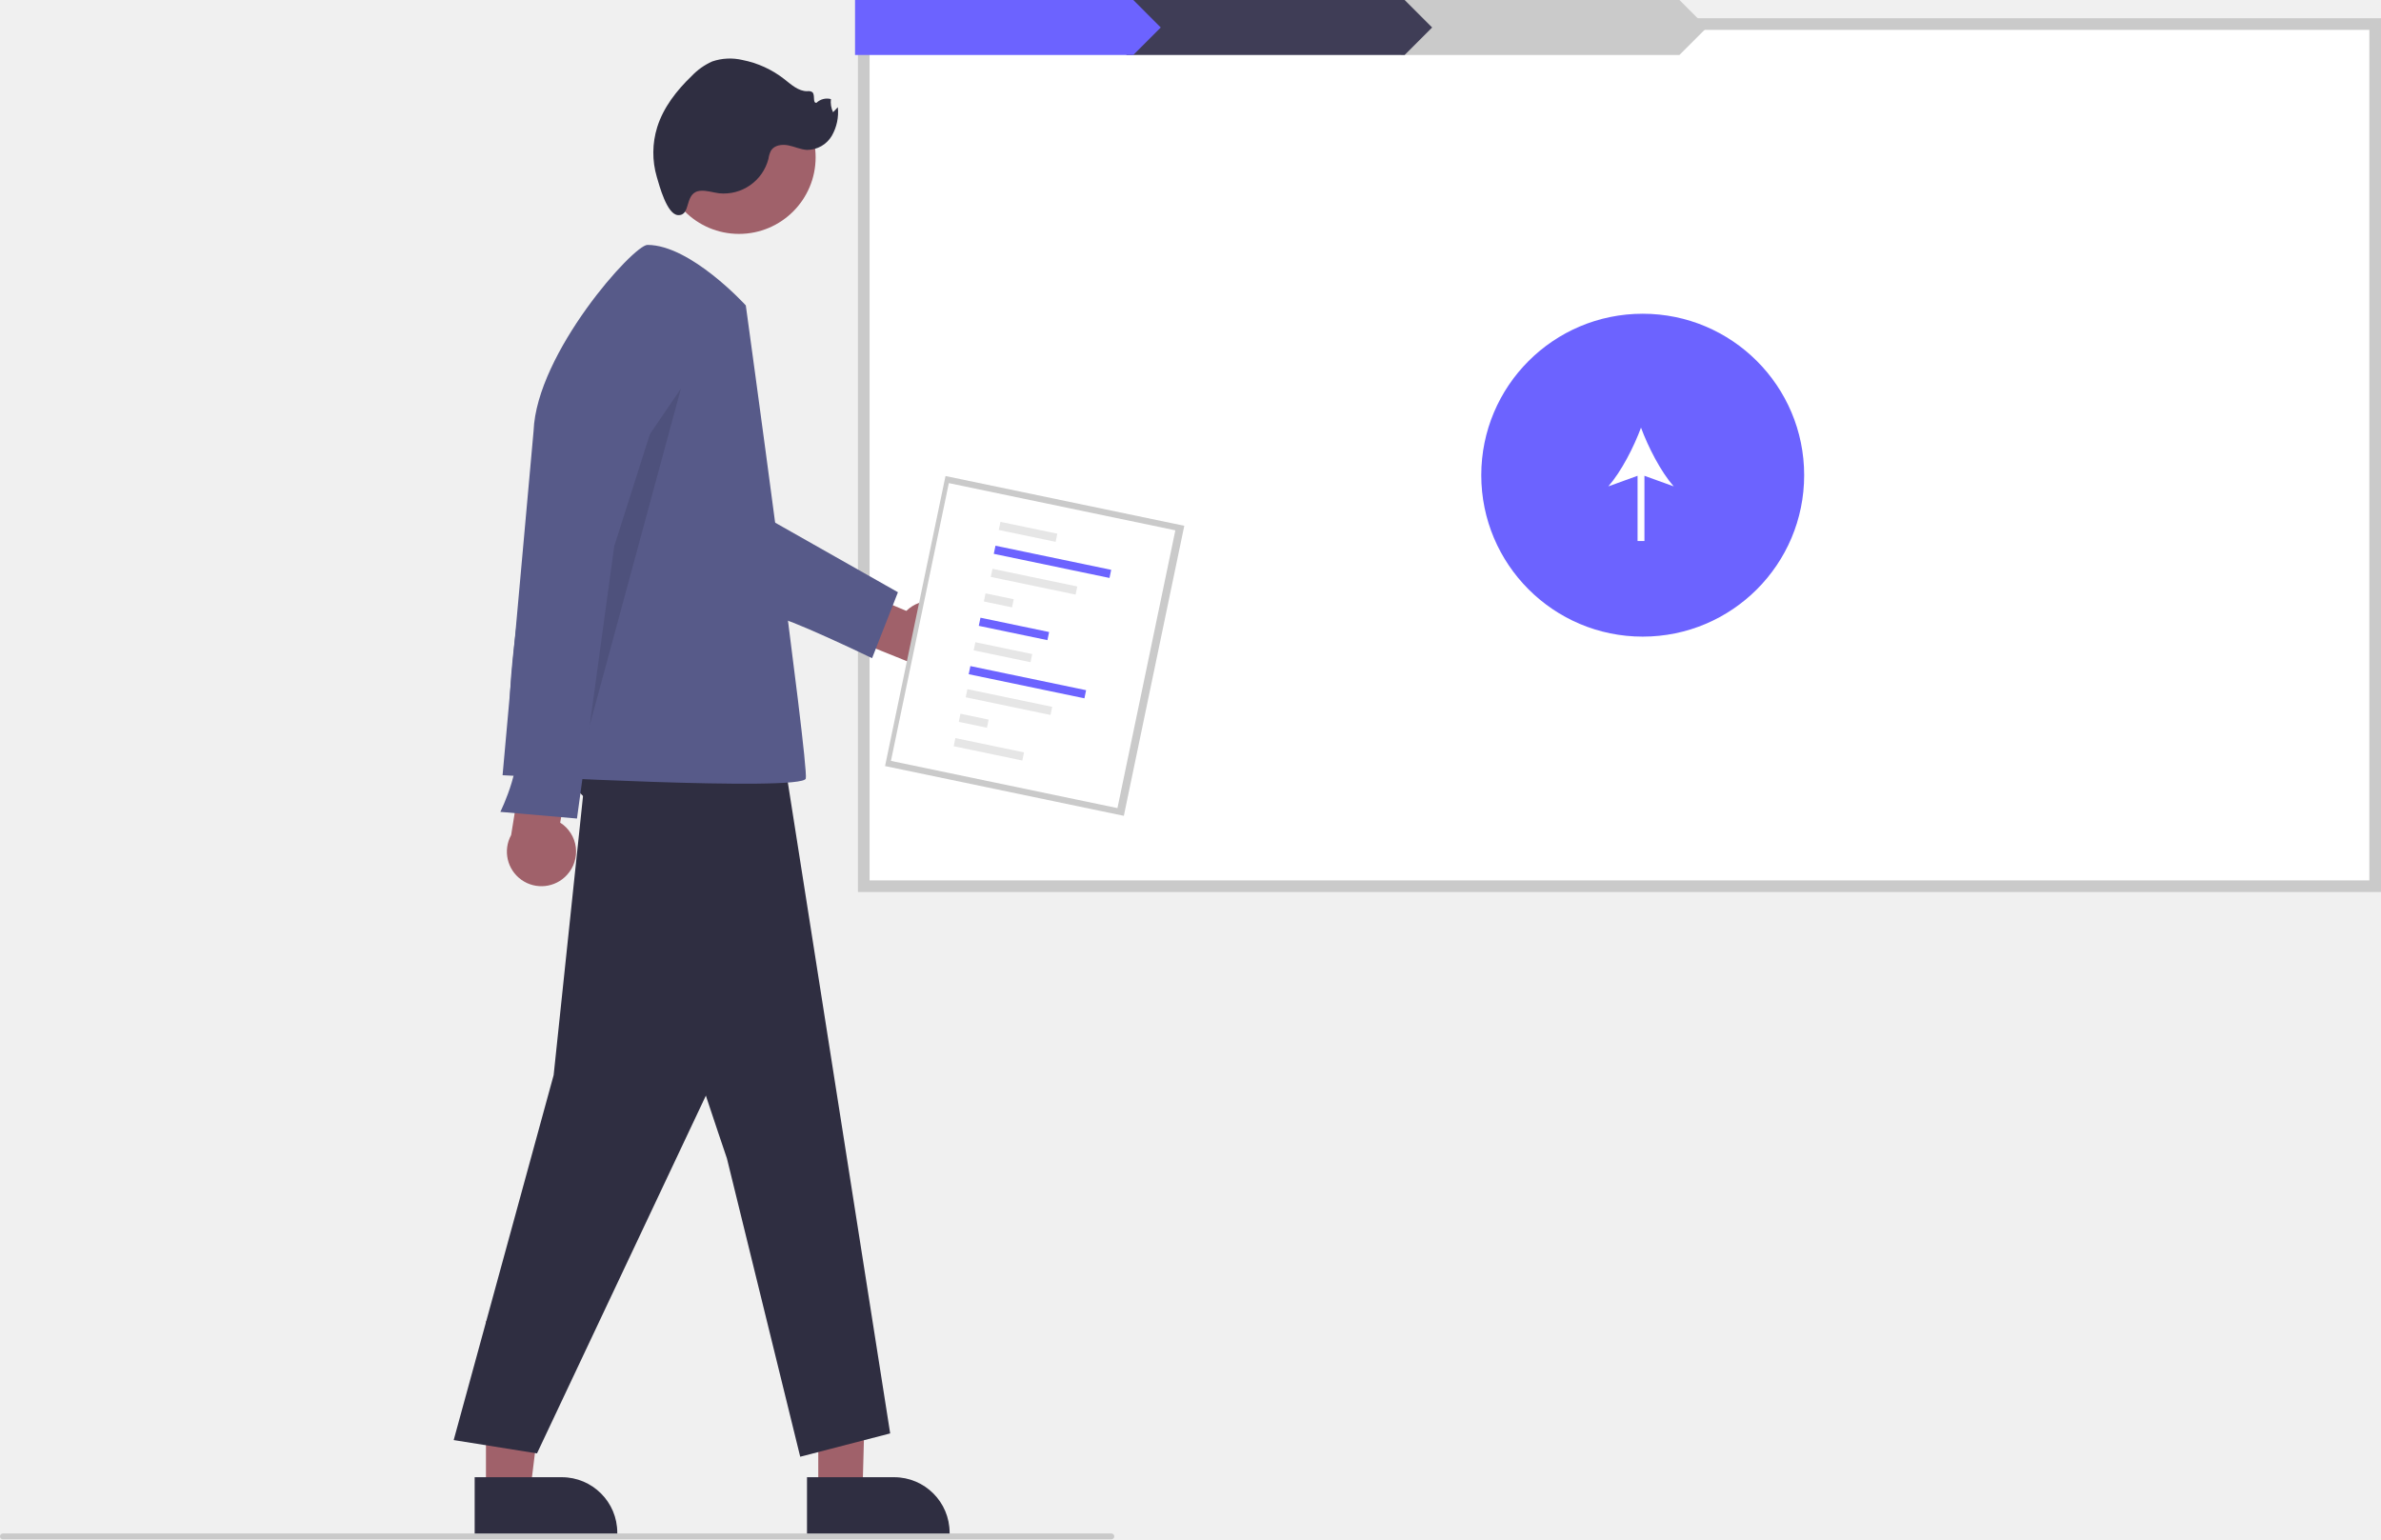
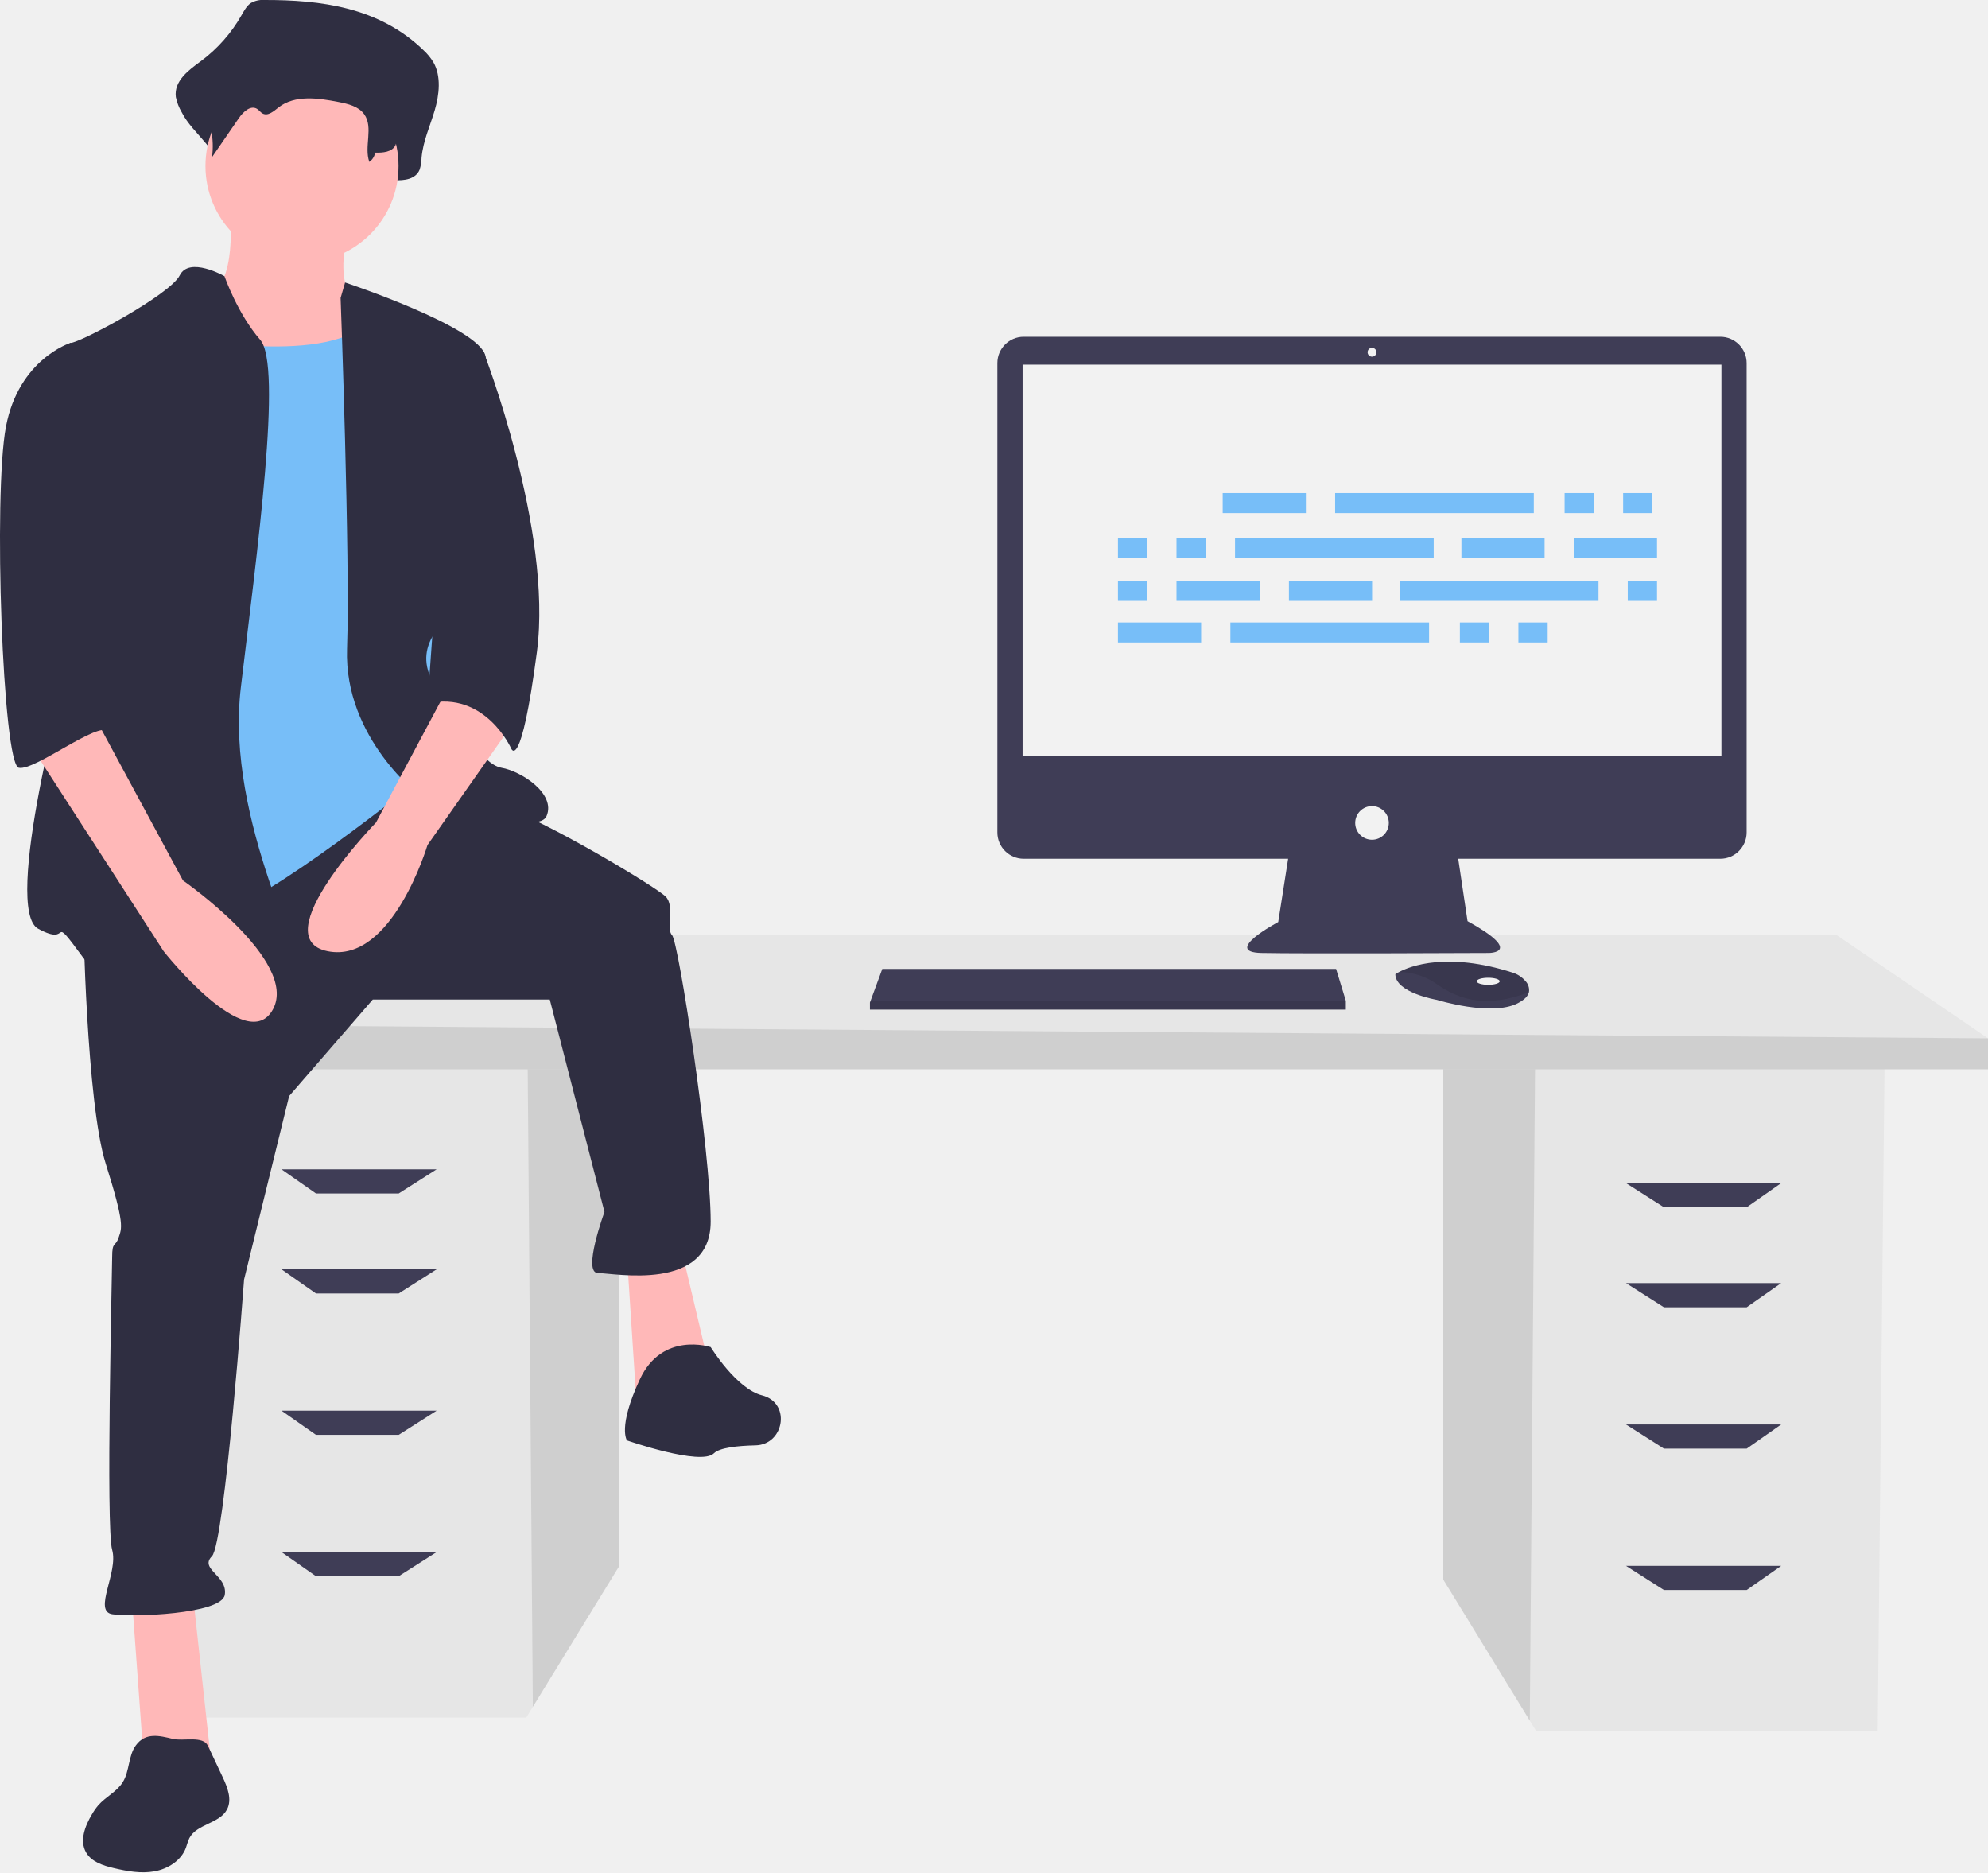
- <svg xmlns="http://www.w3.org/2000/svg" data-name="Layer 1" width="818.406" height="529.105" viewBox="0 0 818.406 529.105">
-   <path d="M1007.203,490.067h-519.506V193.712h519.506Z" transform="translate(-190.7972 -185.4475)" fill="#fff" />
-   <path d="M1009.203,492.067H485.697v-300.355h523.506Zm-519.506-4h515.506v-292.355H489.697Z" transform="translate(-190.7972 -185.4475)" fill="#cacaca" />
-   <circle cx="564.641" cy="163.335" r="55.493" fill="#6c63ff" />
-   <path d="M766.079,352.627c-4.497-5.157-8.742-13.478-11.23-20.184-2.486,6.706-6.731,15.026-11.228,20.184l10.047-3.635v22.414h2.361V348.992Z" transform="translate(-190.7972 -185.4475)" fill="#fff" />
-   <polygon points="577.272 18.891 481.63 18.891 481.63 0 577.272 0 586.712 9.446 577.272 18.891" fill="#cacaca" />
-   <polygon points="482.815 18.891 387.175 18.891 387.175 0 482.815 0 492.257 9.446 482.815 18.891" fill="#3f3d56" />
-   <polygon points="389.541 18.891 293.899 18.891 293.899 0 389.541 0 398.982 9.446 389.541 18.891" fill="#6c63ff" />
-   <path d="M207.567,712.818l.295-1.321c.065-.29,6.752-29.206,28.804-45.391,22.052-16.185,51.642-13.895,51.938-13.87l1.349.114-.295,1.32c-.065.29-6.752,29.205-28.804,45.391-22.052,16.185-51.642,13.895-51.938,13.87Zm30.496-44.807c-18.645,13.684-25.953,36.816-27.546,42.641,6.036.223,30.312.177,48.939-13.495,18.624-13.67,25.948-36.813,27.546-42.641C280.963,654.293,256.689,654.34,238.064,668.011Z" transform="translate(-190.7972 -185.4475)" fill="#f0f0f0" />
-   <path d="M246.402,674.766c-10.678,25.047-37.05,37.799-37.05,37.799s-9.059-27.857,1.619-52.904,37.05-37.799,37.05-37.799S257.08,649.719,246.402,674.766Z" transform="translate(-190.7972 -185.4475)" fill="#f0f0f0" />
-   <path d="M520.363,397.115a11.811,11.811,0,0,0-18.032-1.69l-24.888-10.444L467.407,398.557,502.761,412.812a11.875,11.875,0,0,0,17.602-15.698Z" transform="translate(-190.7972 -185.4475)" fill="#a0616a" />
-   <polygon points="281.261 512.726 296.464 512.725 297.94 458.653 281.258 454.085 281.261 512.726" fill="#a0616a" />
-   <path d="M468.18,693.21l29.941-.001h.001a19.082,19.082,0,0,1,19.081,19.08v.62l-49.022.002Z" transform="translate(-190.7972 -185.4475)" fill="#2f2e41" />
-   <polygon points="167.032 512.726 182.235 512.725 189.468 454.084 167.029 454.085 167.032 512.726" fill="#a0616a" />
-   <path d="M353.951,693.21l29.941-.001h.001a19.082,19.082,0,0,1,19.081,19.08v.62l-49.022.002Z" transform="translate(-190.7972 -185.4475)" fill="#2f2e41" />
-   <path d="M449.203,360.553l50.238,28.466L490.551,411.687s-30.952-14.916-32.986-13.862S449.203,360.553,449.203,360.553Z" transform="translate(-190.7972 -185.4475)" fill="#575a89" />
-   <path d="M392.553,446.189,381.1,554.992,346.741,680.444l28.632,4.581,82.461-174.7-14.889-93.914L417.749,407.249Z" transform="translate(-190.7972 -185.4475)" fill="#2f2e41" />
-   <path d="M374.228,445.044s28.636,16.823,37.975,49.509c10,35,28.452,89.072,28.452,89.072l25.196,102.546,30.923-8.017L460.125,445.044l-30.923-26.342L389.117,414.121Z" transform="translate(-190.7972 -185.4475)" fill="#2f2e41" />
-   <circle cx="254.008" cy="54.059" r="26.342" fill="#a0616a" />
-   <path d="M447.149,290.429s-18.915-20.8-33.804-20.8c-4.786,0-38.096,37.116-39.143,63.924L363.543,451.915s103.076,5.726,104.222,1.145S447.149,290.429,447.149,290.429Z" transform="translate(-190.7972 -185.4475)" fill="#575a89" />
-   <path d="M431.682,251.021c2.113-.126,4.176.588,6.274.867a15.881,15.881,0,0,0,16.974-11.84,9.084,9.084,0,0,1,.868-2.829c1.155-1.886,3.787-2.246,5.956-1.812s4.225,1.449,6.434,1.565a9.852,9.852,0,0,0,8.503-4.812,16.319,16.319,0,0,0,2.087-9.856l-1.635,1.716a8.305,8.305,0,0,1-.74-4.514,5.238,5.238,0,0,0-4.961,1.27c-1.442.153-.354-2.674-1.425-3.651a2.478,2.478,0,0,0-1.743-.326c-3.067.03-5.548-2.316-7.966-4.205a33.848,33.848,0,0,0-14.296-6.521,18.808,18.808,0,0,0-10.431.506,22.282,22.282,0,0,0-7.044,4.997c-5.142,4.945-9.696,10.755-11.835,17.561a29.562,29.562,0,0,0-.142,17.142c.862,2.91,3.46,12.874,7.263,13.106C428.603,259.673,425.734,251.376,431.682,251.021Z" transform="translate(-190.7972 -185.4475)" fill="#2f2e41" />
-   <polygon points="234.047 133.571 207.073 173.132 198.447 265.027 234.047 133.571" opacity="0.1" style="isolation:isolate" />
-   <path d="M385.696,486.169a11.811,11.811,0,0,0-2.349-17.958l4.667-26.584L372.55,434.851l-6.063,37.634a11.875,11.875,0,0,0,19.209,13.684Z" transform="translate(-190.7972 -185.4475)" fill="#a0616a" />
-   <path d="M400.4,281.813l-27.553,89.383s-10.233,56.958-5.652,66.12-4.419,27.196-4.419,27.196l26.342,2.291,12.806-93.607L424.621,301.882S433.613,276.087,400.4,281.813Z" transform="translate(-190.7972 -185.4475)" fill="#575a89" />
-   <rect id="e8310426-6c31-4dda-9e6e-1765924c3d10" data-name="Rectangle 25-2" x="495.518" y="365.553" width="101.84" height="83.84" transform="translate(-154.7514 673.8303) rotate(-78.2271)" fill="#cacaca" />
-   <rect id="bd122e35-a1c1-49ee-8743-926b8ce798e5" data-name="Rectangle 25-3" x="497.149" y="367.598" width="97.531" height="79.531" transform="translate(-155.0618 673.2306) rotate(-78.2271)" fill="#fff" />
-   <g id="b64708cb-dce5-48be-ac10-94f92b9c889b" data-name="Group 22">
-     <rect id="e09379fd-2478-48f1-b81f-f54c4e3c9c7a" data-name="Rectangle 28" x="542.732" y="358.276" width="2.853" height="19.965" transform="translate(-118.1769 640.3857) rotate(-78.2271)" fill="#e6e6e6" />
-     <rect id="b4bf12c6-107b-4d74-a31b-e84a4ab6c7a8" data-name="Rectangle 29" x="551.136" y="358.254" width="2.853" height="40.626" transform="translate(-121.5798 656.8185) rotate(-78.2271)" fill="#6c63ff" />
-     <rect id="bbdf33c8-f624-40e0-a78f-3d0040dad156" data-name="Rectangle 30" x="544.795" y="370.506" width="2.853" height="29.779" transform="translate(-133.3111 656.046) rotate(-78.2271)" fill="#e6e6e6" />
-     <rect id="b44a9e07-be4b-414d-8ba3-c4e4a982d953" data-name="Rectangle 31" x="532.678" y="386.865" width="2.853" height="9.893" transform="translate(-149.237 649.2915) rotate(-78.2271)" fill="#e6e6e6" />
-     <rect id="f17ee27a-91b7-41cc-9a5a-26a98e12cdc2" data-name="Rectangle 32" x="537.887" y="389.583" width="2.853" height="24.097" transform="translate(-154.7044 662.2064) rotate(-78.2271)" fill="#6c63ff" />
-     <rect id="f9a19cfe-d4ee-44fa-ab4d-3d6547ba1e46" data-name="Rectangle 38" x="534.109" y="399.65" width="2.853" height="19.965" transform="translate(-165.5447 664.8766) rotate(-78.2271)" fill="#e6e6e6" />
-     <rect id="b9542e79-7d8c-492f-96e6-2c189a246911" data-name="Rectangle 39" x="542.513" y="399.628" width="2.853" height="40.626" transform="translate(-168.9471 681.3091) rotate(-78.2271)" fill="#6c63ff" />
-     <rect id="f3fa939e-a9e2-4fac-b505-074c9ee61dc4" data-name="Rectangle 40" x="536.172" y="411.88" width="2.853" height="29.779" transform="translate(-180.6783 680.5367) rotate(-78.2271)" fill="#e6e6e6" />
-     <rect id="a1de6102-8b84-4497-ba07-467d8fb2348b" data-name="Rectangle 41" x="524.055" y="428.24" width="2.853" height="9.893" transform="translate(-196.6047 673.7824) rotate(-78.2271)" fill="#e6e6e6" />
-     <rect id="be3007b6-c1ef-41ba-b96c-a7356ec98b0f" data-name="Rectangle 42" x="529.263" y="430.957" width="2.853" height="24.097" transform="translate(-202.0722 686.6973) rotate(-78.2271)" fill="#e6e6e6" />
+ <svg xmlns="http://www.w3.org/2000/svg" data-name="Layer 1" width="711.188" height="669.683" viewBox="0 0 711.188 669.683">
+   <polygon points="516.326 380.018 516.326 565.013 547.27 615.443 549.625 619.279 671.722 619.279 674.189 380.018 516.326 380.018" fill="#e6e6e6" />
+   <polygon points="516.326 380.018 516.326 565.013 547.27 615.443 549.169 380.018 516.326 380.018" opacity="0.1" />
+   <polygon points="221.566 375.084 221.566 560.08 190.622 610.51 188.267 614.345 66.17 614.345 63.703 375.084 221.566 375.084" fill="#e6e6e6" />
+   <polygon points="221.566 375.084 221.566 560.08 190.622 610.51 188.723 375.084 221.566 375.084" opacity="0.1" />
+   <polygon points="711.188 371.385 711.188 382.484 47.67 382.484 47.67 366.451 109.335 334.385 656.923 334.385 711.188 371.385" fill="#e6e6e6" />
+   <polygon points="711.188 371.385 711.188 382.484 47.67 382.484 47.67 366.451 711.188 371.385" opacity="0.1" />
+   <polygon points="142.635 426.883 113.035 426.883 100.702 418.25 156.201 418.25 142.635 426.883" fill="#3f3d56" />
+   <polygon points="142.635 462.649 113.035 462.649 100.702 454.016 156.201 454.016 142.635 462.649" fill="#3f3d56" />
+   <polygon points="142.635 513.215 113.035 513.215 100.702 504.581 156.201 504.581 142.635 513.215" fill="#3f3d56" />
+   <polygon points="142.635 563.78 113.035 563.78 100.702 555.147 156.201 555.147 142.635 563.78" fill="#3f3d56" />
+   <polygon points="595.257 431.816 624.857 431.816 637.19 423.183 581.691 423.183 595.257 431.816" fill="#3f3d56" />
+   <polygon points="595.257 467.582 624.857 467.582 637.19 458.949 581.691 458.949 595.257 467.582" fill="#3f3d56" />
+   <polygon points="595.257 518.148 624.857 518.148 637.19 509.515 581.691 509.515 595.257 518.148" fill="#3f3d56" />
+   <polygon points="595.257 568.713 624.857 568.713 637.19 560.08 581.691 560.08 595.257 568.713" fill="#3f3d56" />
+   <path d="M859.82,235.615H610.634a9.423,9.423,0,0,0-9.424,9.424V412.897a9.423,9.423,0,0,0,9.424,9.424h94.593l-3.544,22.626s-20.253,10.759-6.013,11.076,81.328,0,81.328,0,12.974,0-7.595-11.392l-3.334-22.31h93.75a9.423,9.423,0,0,0,9.424-9.424V245.039A9.423,9.423,0,0,0,859.82,235.615Z" transform="translate(-244.406 -115.1587)" fill="#3f3d56" />
+   <rect x="365.823" y="130.424" width="249.996" height="139.871" fill="#f2f2f2" />
+   <circle cx="490.821" cy="125.994" r="1.582" fill="#f2f2f2" />
+   <circle cx="490.821" cy="294.346" r="6.013" fill="#f2f2f2" />
+   <polygon points="481.452 357.952 481.452 361.117 311.202 361.117 311.202 358.585 311.436 357.952 315.632 346.56 477.971 346.56 481.452 357.952" fill="#3f3d56" />
+   <path d="M791.376,470.013c-.31,1.326-1.481,2.725-4.127,4.047-9.493,4.747-28.797-1.266-28.797-1.266s-14.873-2.532-14.873-9.177a11.866,11.866,0,0,1,1.304-.775c3.991-2.112,17.225-7.322,40.691.221a9.786,9.786,0,0,1,4.46,2.923A4.667,4.667,0,0,1,791.376,470.013Z" transform="translate(-244.406 -115.1587)" fill="#3f3d56" />
+   <path d="M791.376,470.013c-11.62,4.452-21.977,4.785-32.607-2.598a23.343,23.343,0,0,0-13.886-4.573c3.991-2.112,17.225-7.322,40.691.221a9.786,9.786,0,0,1,4.46,2.923A4.667,4.667,0,0,1,791.376,470.013Z" transform="translate(-244.406 -115.1587)" opacity="0.1" />
+   <ellipse cx="532.4" cy="350.99" rx="4.114" ry="1.266" fill="#f2f2f2" />
+   <polygon points="481.452 357.952 481.452 361.117 311.202 361.117 311.202 358.585 311.436 357.952 481.452 357.952" opacity="0.1" />
+   <path d="M339.068,115.159a8.554,8.554,0,0,0-4.961,1.108c-1.476,1.011-2.406,2.782-3.356,4.429a52.986,52.986,0,0,1-14.434,16.305c-4.289,3.142-9.742,7.06-9.008,12.853a17.372,17.372,0,0,0,2.091,5.426c3.957,7.987,14.754,14.159,13.692,23.273,3.931-6.581-1.327-9.835,2.604-16.416,1.872-3.134,5.124-6.672,7.951-4.704.946.659,1.568,1.841,2.553,2.419,2.351,1.38,4.853-1.258,6.934-3.126,7.177-6.443,17.383-4.755,26.314-2.747,4.216.948,8.847,2.191,11.34,6.221,3.277,5.298-3.113,11.02-4.728,17.01a3.264,3.264,0,0,0,3.503,4.062c2.68-.264,5.854-.481,6.013-1.657,3.372.12,7.503-.262,8.947-3.772a14.762,14.762,0,0,0,.693-4.293c.53-5.897,3.033-11.277,4.691-16.89s2.379-12.191-.419-17.167a19.864,19.864,0,0,0-3.666-4.456C379.94,117.67,359.063,115.136,339.068,115.159Z" transform="translate(-244.406 -115.1587)" fill="#2f2e41" />
+   <path d="M326.544,190.064s3.453,28.778-9.209,31.081,11.511,41.441,11.511,41.441l57.557,6.907-13.814-46.045s-9.209-3.453-3.453-26.476S326.544,190.064,326.544,190.064Z" transform="translate(-244.406 -115.1587)" fill="#ffb8b8" />
+   <polygon points="47.028 569.318 51.633 632.631 75.806 632.631 68.9 569.318 47.028 569.318" fill="#ffb8b8" />
+   <polygon points="224.303 449.6 227.756 502.552 254.233 491.041 243.872 447.298 224.303 449.6" fill="#ffb8b8" />
+   <path d="M274.167,442.738s1.151,66.766,8.058,88.637,5.756,23.023,4.605,26.476-2.302,1.151-2.302,6.907-2.302,96.695,0,104.753-6.907,21.872,0,23.023,39.139,0,40.29-6.907-9.209-9.209-4.605-13.814,11.511-98.998,11.511-98.998l16.116-65.615,29.93-34.534H441.082l19.569,75.975s-8.058,21.872-2.302,21.872,40.29,6.907,40.29-18.418S487.127,451.947,484.825,449.645s1.151-10.36-2.302-13.814-43.743-27.627-58.708-32.232S387.857,393.515,387.857,393.515Z" transform="translate(-244.406 -115.1587)" fill="#2f2e41" />
+   <path d="M498.639,596.991s-17.267-5.756-25.325,11.511-4.605,21.872-4.605,21.872,26.476,9.209,31.081,4.605c2.003-2.003,8.365-2.699,14.913-2.846,9.973-.224,12.626-14.333,3.207-17.619q-.421-.147-.853-.255C507.848,611.955,498.639,596.991,498.639,596.991Z" transform="translate(-244.406 -115.1587)" fill="#2f2e41" />
+   <circle cx="108.038" cy="59.365" r="34.534" fill="#ffb8b8" />
+   <path d="M307.55,235.534s56.406,11.511,70.219-6.907,19.569,51.801,19.569,51.801l6.907,73.673-10.36,40.29s-54.103,43.743-71.37,47.197-43.743,5.756-43.743,5.756,8.058-127.776,8.058-130.078S307.55,235.534,307.55,235.534Z" transform="translate(-244.406 -115.1587)" fill="#77bef8" />
+   <path d="M324.704,213.945s-12.55-7.189-16.003-.282S273.016,237.836,269.562,237.836s6.907,95.544,2.302,107.056S245.389,440.436,258.051,447.343s3.453-6.907,16.116,10.36,74.824,17.267,78.277,10.36-27.627-58.708-21.872-107.056,14.965-115.114,6.907-124.323S324.704,213.945,324.704,213.945Z" transform="translate(-244.406 -115.1587)" fill="#2f2e41" />
+   <path d="M366.258,221.72l1.603-5.518s47.895,15.878,50.198,26.238,1.151,82.882-6.907,88.637-19.569,14.965-11.511,28.778,17.267,28.778,24.174,29.93,19.569,9.209,16.116,17.267-44.894-6.907-44.894-6.907-27.627-20.72-26.476-52.952S366.258,221.72,366.258,221.72Z" transform="translate(-244.406 -115.1587)" fill="#2f2e41" />
+   <path d="M406.548,357.554l-27.627,51.801s-40.29,41.441-17.267,46.045,35.685-37.987,35.685-37.987l29.93-42.592Z" transform="translate(-244.406 -115.1587)" fill="#ffb8b8" />
+   <path d="M340.75,124.195a7.838,7.838,0,0,0-4.039.783,9.413,9.413,0,0,0-2.732,3.131,39.773,39.773,0,0,1-11.75,11.524c-3.491,2.221-7.93,4.99-7.333,9.084a11.359,11.359,0,0,0,1.702,3.835,30.163,30.163,0,0,1,3.665,18.801l9.6-13.954c1.524-2.215,4.171-4.715,6.472-3.324.77.466,1.276,1.301,2.078,1.71,1.914.975,3.95-.889,5.644-2.21,5.842-4.554,14.15-3.361,21.421-1.942,3.432.67,7.202,1.549,9.231,4.397,3.372,4.733-.149,11.572,1.819,17.04a5.023,5.023,0,0,0,2.079-3.317c2.745.085,6.107-.185,7.283-2.666a9.188,9.188,0,0,0,.564-3.034c.432-4.168,2.469-7.971,3.819-11.938s1.937-8.616-.341-12.133a14.681,14.681,0,0,0-2.984-3.149C374.022,125.97,357.027,124.178,340.75,124.195Z" transform="translate(-244.406 -115.1587)" fill="#2f2e41" />
+   <path d="M406.548,237.836l10.725,2.847s24.96,63.919,19.204,107.662-9.209,34.534-9.209,34.534-9.209-20.72-29.93-16.116Z" transform="translate(-244.406 -115.1587)" fill="#2f2e41" />
+   <path d="M293.029,739.422c-2.776,3.772-2.219,9.165-4.678,13.151-2.131,3.455-6.148,5.267-8.814,8.329a22.326,22.326,0,0,0-2.266,3.26c-2.473,4.143-4.483,9.452-2.048,13.616,1.959,3.35,6.078,4.66,9.855,5.552,4.774,1.128,9.734,2.031,14.564,1.169s9.549-3.819,11.271-8.412a32.5,32.5,0,0,1,1.205-3.401c2.617-5.153,10.827-5.209,13.506-10.33,1.875-3.584.151-7.916-1.571-11.576l-5.261-11.177c-1.746-3.709-8.824-1.576-12.513-2.465C301.465,735.978,296.491,734.701,293.029,739.422Z" transform="translate(-244.406 -115.1587)" fill="#2f2e41" />
+   <path d="M254.598,380.577l48.348,74.824s29.93,37.987,39.139,20.72-32.232-46.045-32.232-46.045L278.772,372.519Z" transform="translate(-244.406 -115.1587)" fill="#ffb8b8" />
+   <path d="M278.772,240.138,269.562,237.836s-18.418,5.756-23.023,29.93-1.151,120.869,4.605,122.02,28.427-16.837,32.056-13.023-7.882-15.756-4.429-26.116S278.772,240.138,278.772,240.138Z" transform="translate(-244.406 -115.1587)" fill="#2f2e41" />
+   <g id="f3c2397c-d780-4cc6-97d8-1503d8277a2c" data-name="Group 13">
+     <rect id="ad41612f-86f7-46b2-a964-3a5da7bcf3cf" data-name="Rectangle 55" x="437.407" y="176.363" width="29.752" height="7.163" fill="#77bef8" />
+     <rect id="b9a0b375-cc2a-4c59-8850-661af54e4f62" data-name="Rectangle 56" x="559.722" y="176.363" width="10.468" height="7.163" fill="#77bef8" />
+     <rect id="e174c2ab-9bc5-41ec-b37c-b06fbf8a9878" data-name="Rectangle 57" x="580.659" y="176.363" width="10.468" height="7.163" fill="#77bef8" />
+     <rect id="ba2479ac-4c7d-43b4-a028-73b1e20e4002" data-name="Rectangle 58" x="477.628" y="176.363" width="71.075" height="7.163" fill="#77bef8" />
+     <rect id="ac60ef86-00f2-480b-8171-28b6fdfc1958" data-name="Rectangle 59" x="399.941" y="222.644" width="29.752" height="7.163" fill="#77bef8" />
+     <rect id="b3d8298d-cd65-487a-8b19-4cee946356e7" data-name="Rectangle 60" x="522.256" y="222.644" width="10.468" height="7.163" fill="#77bef8" />
+     <rect id="ed27f15f-f0c4-4569-8330-a6688f8e356c" data-name="Rectangle 61" x="543.193" y="222.644" width="10.468" height="7.163" fill="#77bef8" />
+     <rect id="f685c005-adaf-4d60-acda-005b037d82a6" data-name="Rectangle 62" x="440.162" y="222.644" width="71.075" height="7.163" fill="#77bef8" />
+     <rect id="eca7c7fc-83f8-48ca-a588-6606db47af3f" data-name="Rectangle 63" x="522.807" y="192.341" width="29.752" height="7.163" fill="#77bef8" />
+     <rect id="a71b5b2f-f8b9-481d-a301-5e3357e5fe42" data-name="Rectangle 64" x="563.028" y="192.341" width="29.752" height="7.163" fill="#77bef8" />
+     <rect id="abb3a25a-f854-41fc-8391-e6ad9fbe2417" data-name="Rectangle 66" x="399.941" y="192.341" width="10.468" height="7.163" fill="#77bef8" />
+     <rect id="add2b425-b775-4eb5-9c25-8c4c14f957c9" data-name="Rectangle 67" x="420.878" y="192.341" width="10.468" height="7.163" fill="#77bef8" />
+     <rect id="b7159612-3b84-4b0b-a885-612eaab04c06" data-name="Rectangle 68" x="441.815" y="192.341" width="71.075" height="7.163" fill="#77bef8" />
+     <rect id="edfc7301-4de5-47dc-80e2-1ae2da982d6d" data-name="Rectangle 69" x="461.099" y="207.768" width="29.752" height="7.163" fill="#77bef8" />
+     <rect id="e1009f91-6275-4375-80fa-0d778e331fdc" data-name="Rectangle 70" x="420.878" y="207.768" width="29.752" height="7.163" fill="#77bef8" />
+     <rect id="a060fb9f-1f1a-4862-9a69-16dd49199e18" data-name="Rectangle 71" x="399.941" y="207.768" width="10.468" height="7.163" fill="#77bef8" />
+     <rect id="b6754d5f-104f-449c-b9a9-cf9ac82bf5fe" data-name="Rectangle 73" x="582.312" y="207.768" width="10.468" height="7.163" fill="#77bef8" />
+     <rect id="e6ed1ccd-2cfd-450f-a339-07df3a1ee6bb" data-name="Rectangle 74" x="500.768" y="207.768" width="71.075" height="7.163" fill="#77bef8" />
  </g>
-   <path d="M572.797,714.553h-381a1,1,0,0,1,0-2h381a1,1,0,0,1,0,2Z" transform="translate(-190.7972 -185.4475)" fill="#cacaca" />
</svg>
